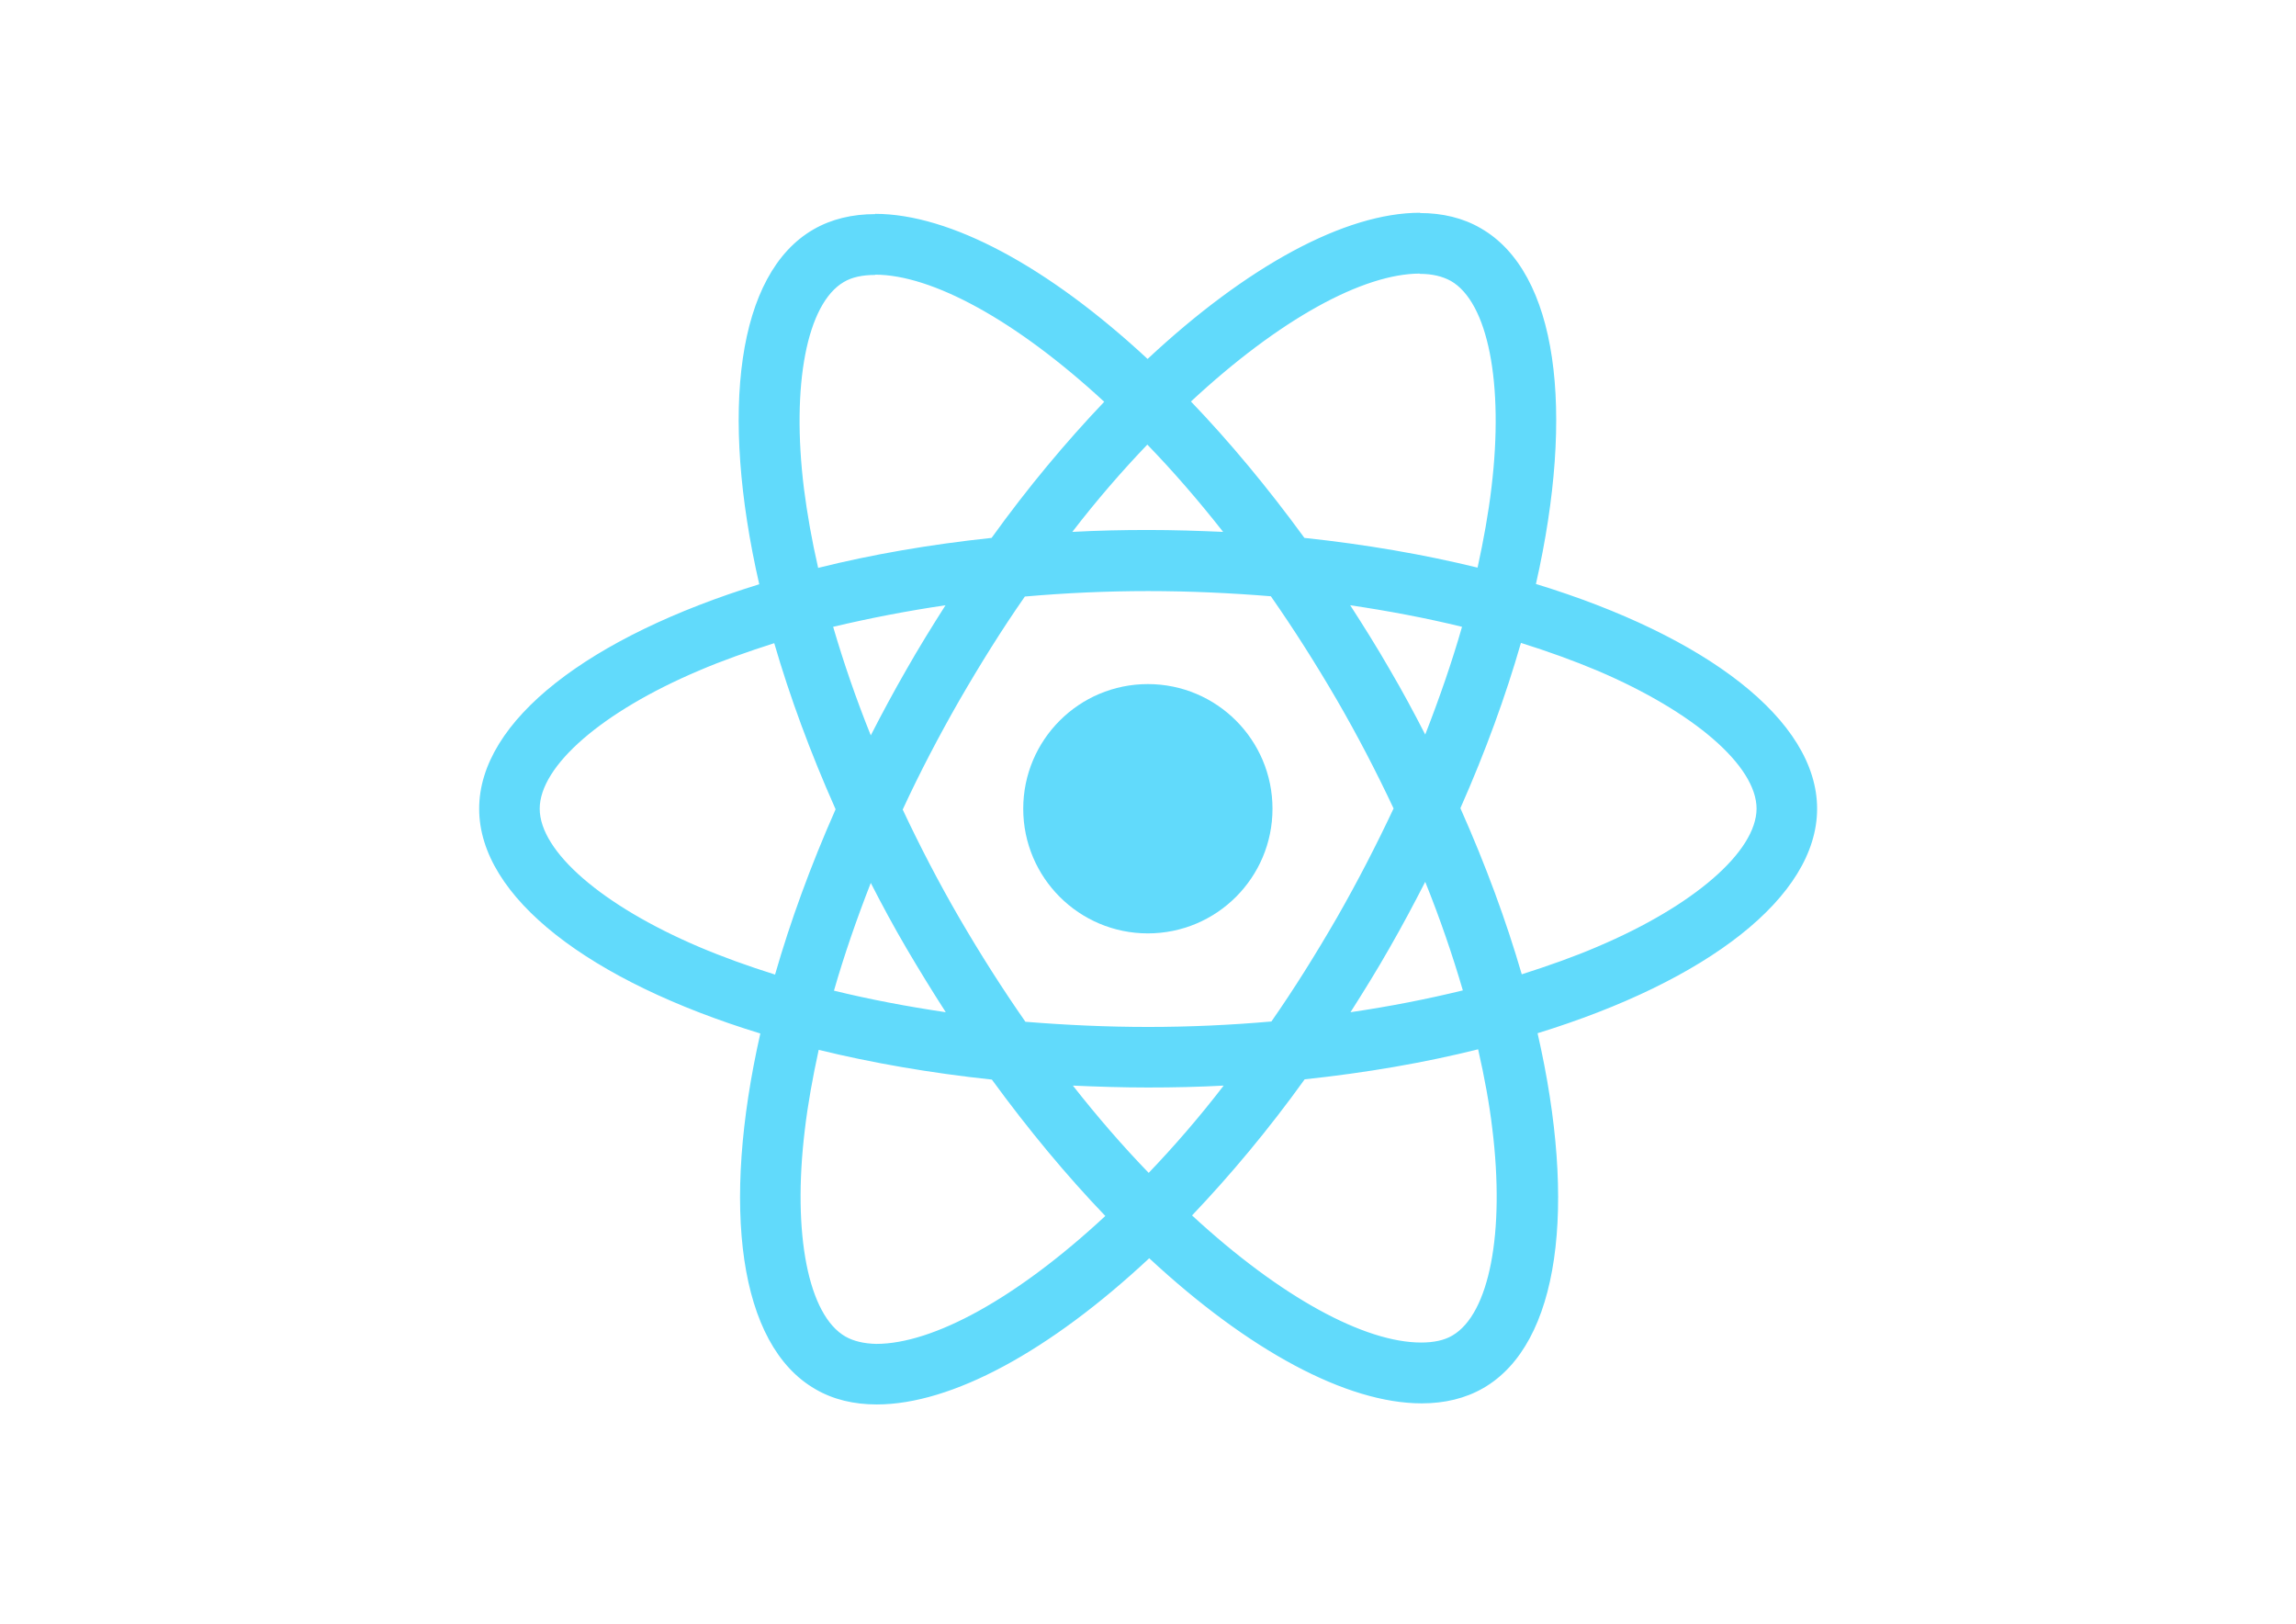
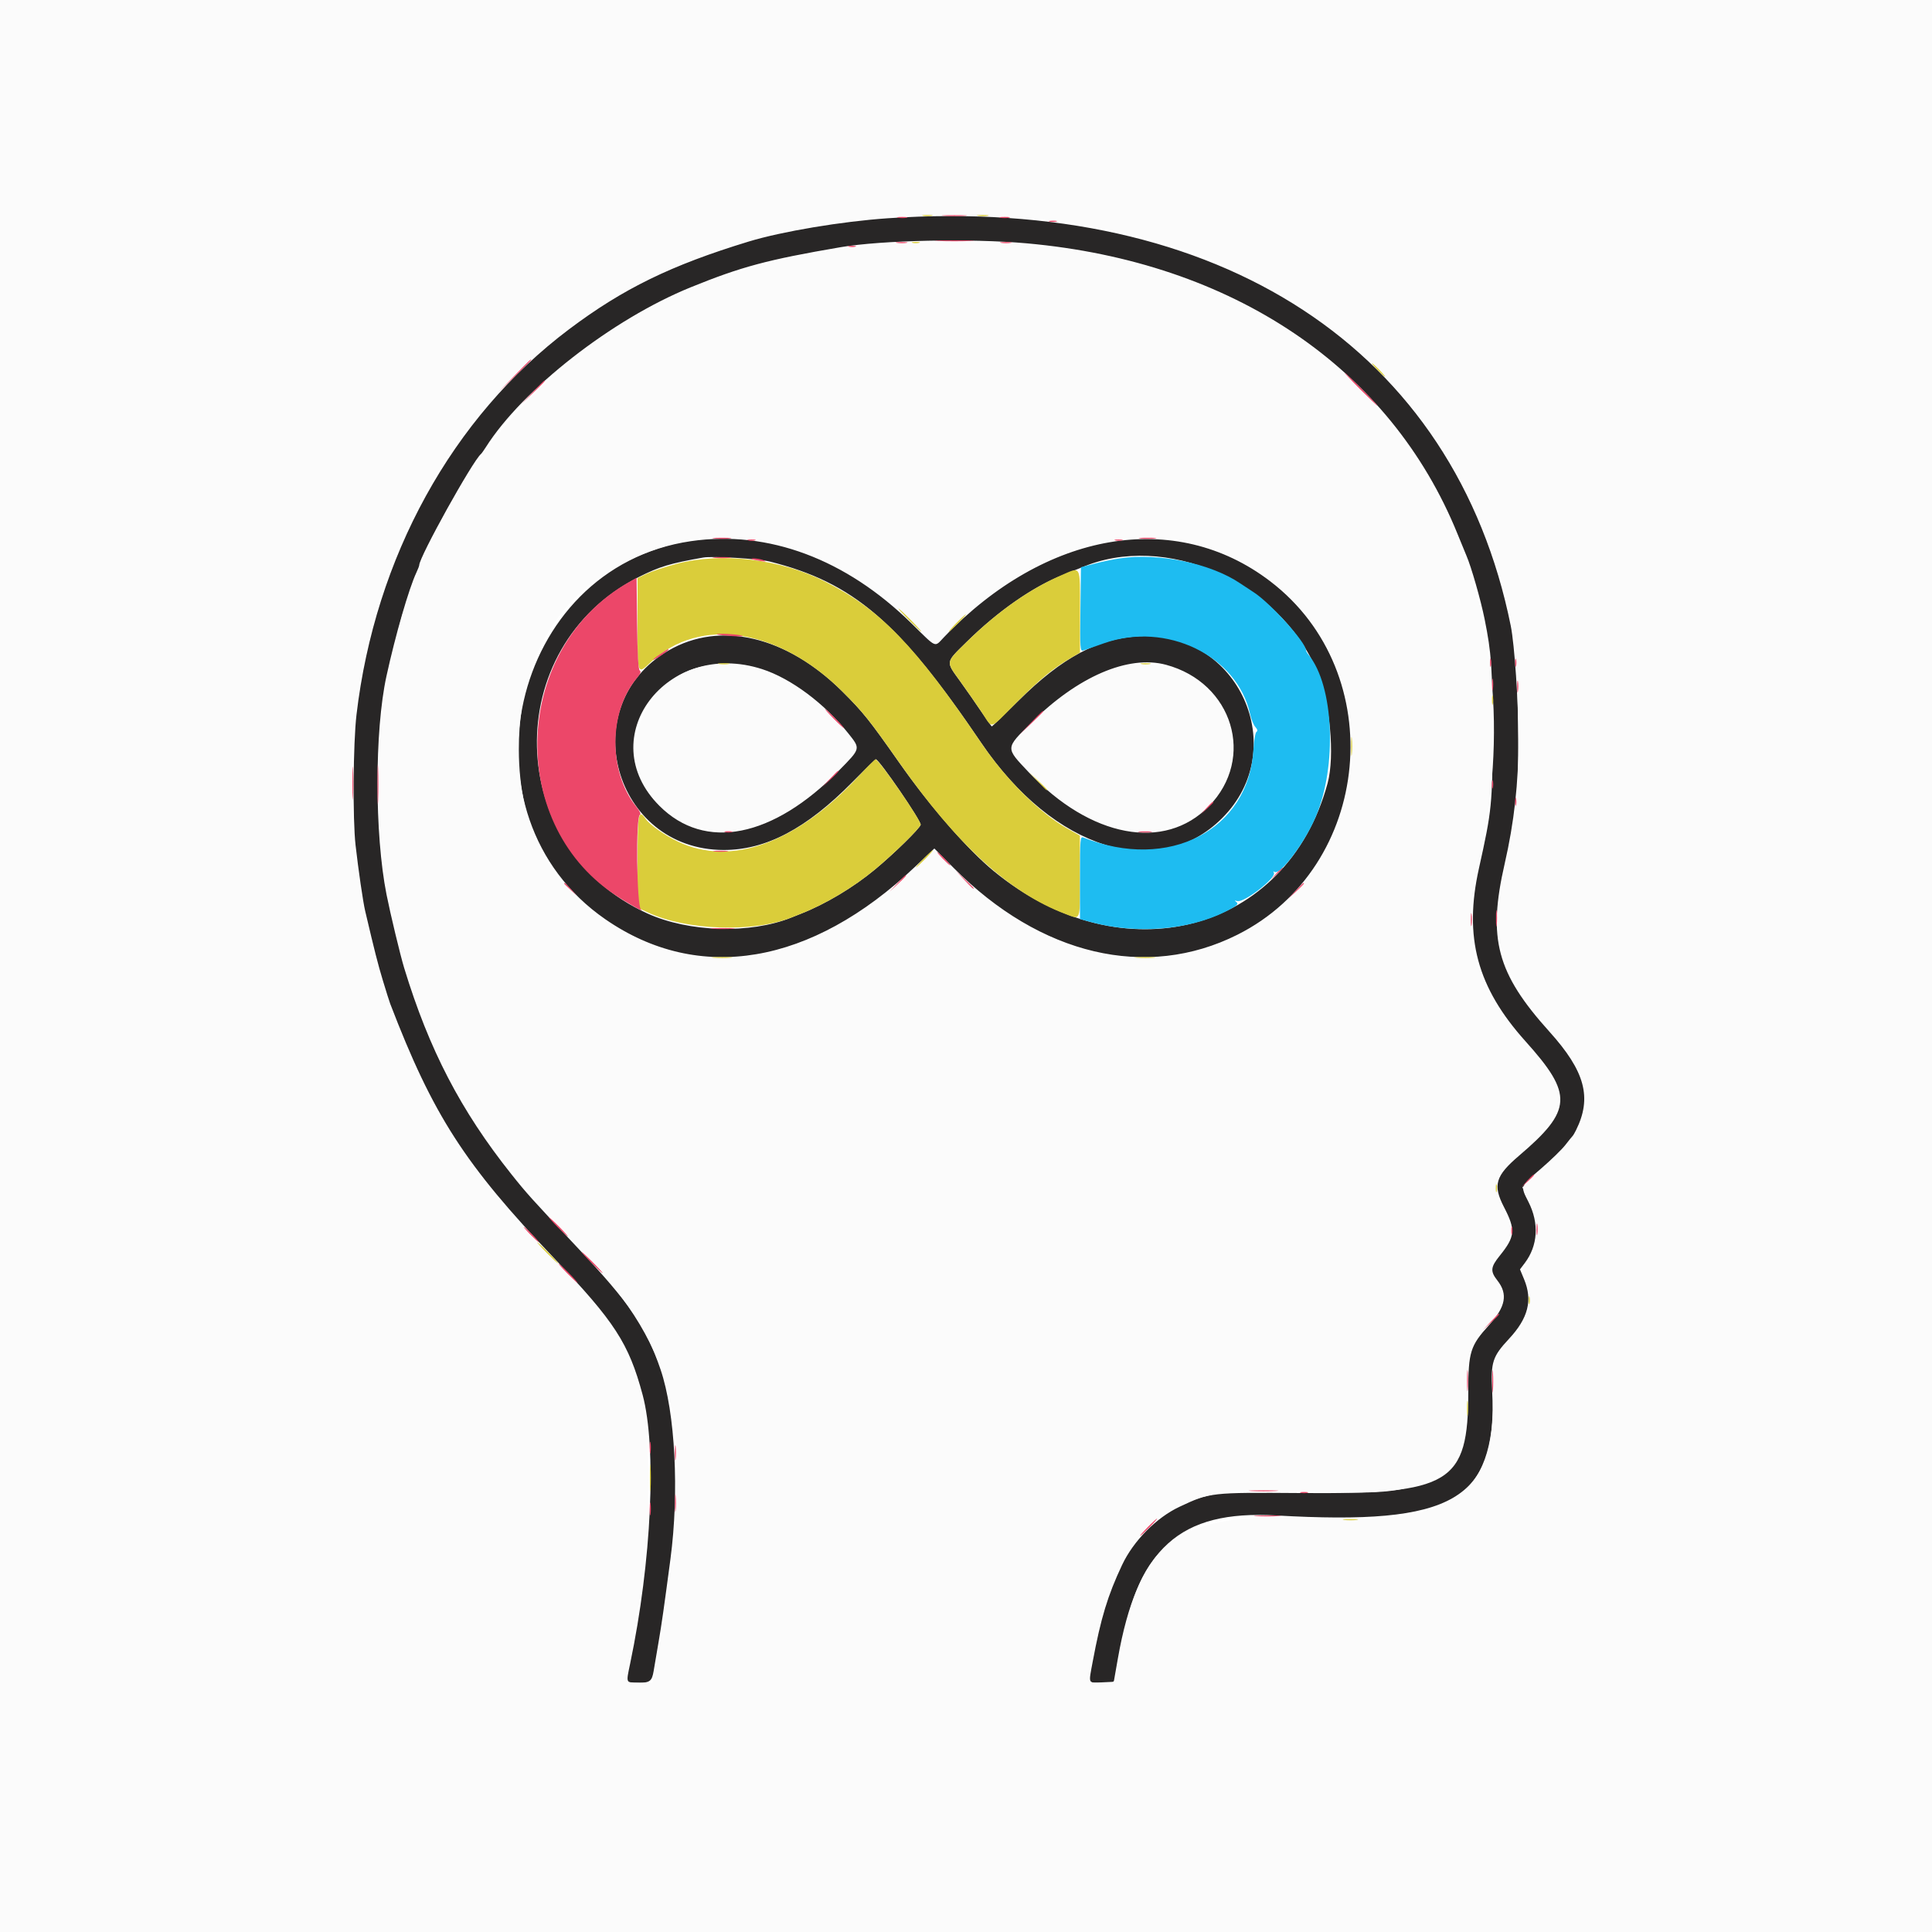
- <svg xmlns="http://www.w3.org/2000/svg" viewBox="0 0 841.9 595.3">
-   <g fill="#61DAFB">
-     <path d="M666.3 296.5c0-32.5-40.7-63.3-103.1-82.4 14.4-63.6 8-114.2-20.2-130.4-6.5-3.8-14.1-5.6-22.4-5.6v22.3c4.6 0 8.3.9 11.4 2.6 13.6 7.8 19.5 37.5 14.9 75.7-1.1 9.4-2.9 19.3-5.1 29.4-19.6-4.8-41-8.5-63.5-10.9-13.5-18.5-27.5-35.3-41.6-50 32.6-30.3 63.2-46.9 84-46.9V78c-27.5 0-63.5 19.6-99.9 53.6-36.4-33.8-72.4-53.2-99.9-53.2v22.3c20.7 0 51.4 16.5 84 46.6-14 14.7-28 31.4-41.3 49.9-22.6 2.4-44 6.1-63.6 11-2.3-10-4-19.7-5.2-29-4.7-38.2 1.1-67.9 14.6-75.8 3-1.8 6.9-2.6 11.5-2.6V78.5c-8.4 0-16 1.8-22.6 5.6-28.1 16.2-34.4 66.7-19.9 130.1-62.2 19.2-102.7 49.9-102.7 82.3 0 32.5 40.7 63.3 103.1 82.4-14.4 63.6-8 114.2 20.2 130.4 6.5 3.8 14.1 5.6 22.5 5.6 27.5 0 63.5-19.6 99.9-53.6 36.4 33.8 72.4 53.2 99.9 53.2 8.4 0 16-1.8 22.6-5.6 28.1-16.2 34.4-66.7 19.9-130.1 62-19.1 102.5-49.9 102.5-82.3zm-130.2-66.7c-3.7 12.9-8.3 26.2-13.5 39.5-4.1-8-8.4-16-13.1-24-4.6-8-9.5-15.8-14.4-23.4 14.2 2.1 27.9 4.7 41 7.9zm-45.8 106.5c-7.8 13.5-15.8 26.3-24.1 38.2-14.9 1.3-30 2-45.2 2-15.1 0-30.2-.7-45-1.9-8.3-11.9-16.4-24.6-24.2-38-7.6-13.1-14.5-26.4-20.8-39.8 6.2-13.4 13.2-26.8 20.7-39.9 7.8-13.5 15.8-26.3 24.1-38.2 14.9-1.3 30-2 45.2-2 15.1 0 30.2.7 45 1.9 8.3 11.9 16.4 24.6 24.2 38 7.6 13.1 14.5 26.4 20.8 39.8-6.3 13.4-13.2 26.8-20.7 39.9zm32.3-13c5.4 13.4 10 26.8 13.8 39.8-13.1 3.2-26.9 5.9-41.2 8 4.9-7.7 9.8-15.6 14.4-23.7 4.6-8 8.9-16.1 13-24.1zM421.2 430c-9.3-9.6-18.6-20.3-27.8-32 9 .4 18.2.7 27.5.7 9.4 0 18.7-.2 27.8-.7-9 11.7-18.3 22.4-27.5 32zm-74.4-58.9c-14.2-2.1-27.9-4.7-41-7.9 3.7-12.9 8.3-26.2 13.5-39.5 4.1 8 8.4 16 13.1 24 4.7 8 9.5 15.8 14.4 23.4zM420.7 163c9.3 9.6 18.6 20.3 27.8 32-9-.4-18.2-.7-27.5-.7-9.4 0-18.7.2-27.8.7 9-11.7 18.3-22.4 27.5-32zm-74 58.9c-4.9 7.7-9.8 15.6-14.4 23.7-4.6 8-8.9 16-13 24-5.4-13.4-10-26.8-13.8-39.8 13.1-3.1 26.9-5.8 41.2-7.9zm-90.5 125.2c-35.4-15.1-58.3-34.9-58.3-50.6 0-15.7 22.9-35.6 58.3-50.6 8.6-3.7 18-7 27.7-10.1 5.7 19.6 13.2 40 22.5 60.9-9.2 20.8-16.6 41.1-22.2 60.6-9.9-3.1-19.3-6.5-28-10.2zM310 490c-13.6-7.8-19.5-37.5-14.9-75.7 1.1-9.4 2.9-19.3 5.1-29.4 19.6 4.8 41 8.5 63.5 10.9 13.5 18.5 27.5 35.3 41.6 50-32.6 30.3-63.2 46.9-84 46.9-4.5-.1-8.3-1-11.3-2.7zm237.2-76.2c4.7 38.2-1.1 67.9-14.6 75.8-3 1.8-6.9 2.6-11.5 2.6-20.7 0-51.4-16.5-84-46.6 14-14.7 28-31.4 41.3-49.9 22.6-2.4 44-6.1 63.6-11 2.3 10.1 4.1 19.8 5.2 29.1zm38.5-66.7c-8.6 3.7-18 7-27.7 10.1-5.7-19.6-13.2-40-22.5-60.9 9.2-20.8 16.6-41.1 22.2-60.6 9.9 3.1 19.3 6.5 28.1 10.2 35.4 15.1 58.3 34.9 58.3 50.6-.1 15.7-23 35.6-58.4 50.6zM320.8 78.4z" />
-     <circle cx="420.9" cy="296.5" r="45.7" />
-     <path d="M520.5 78.1z" />
+ <svg xmlns="http://www.w3.org/2000/svg" id="svg" version="1.1" width="400" height="400" viewBox="0, 0, 400,400">
+   <g id="svgg">
+     <path id="path0" d="M183.800 45.187 C 174.320 45.832,161.874 47.917,155.000 50.011 C 138.937 54.906,128.993 59.764,117.800 68.183 C 93.643 86.353,77.642 115.381,73.804 148.000 C 73.114 153.863,73.002 169.602,73.612 174.973 C 74.197 180.126,75.160 186.724,75.601 188.600 C 77.574 196.993,78.222 199.539,79.266 203.000 C 79.930 205.200,80.611 207.360,80.780 207.800 C 89.658 230.915,96.209 241.091,114.651 260.414 C 127.270 273.636,130.180 278.121,133.037 288.748 C 135.999 299.765,134.909 323.266,130.451 344.492 C 129.597 348.555,129.527 348.400,132.218 348.400 C 134.540 348.400,134.977 348.063,135.326 346.000 C 135.456 345.230,135.915 342.530,136.345 340.000 C 137.047 335.874,137.384 333.517,138.808 322.800 C 140.654 308.913,139.800 292.469,136.771 283.563 C 133.745 274.668,130.512 269.946,119.253 257.980 C 109.999 248.145,109.011 247.047,105.867 243.097 C 95.396 229.944,88.843 217.334,83.680 200.400 C 82.879 197.775,80.832 189.257,80.026 185.200 C 77.544 172.706,77.537 151.322,80.010 140.000 C 81.871 131.481,84.639 121.901,86.211 118.540 C 86.535 117.846,86.800 117.158,86.800 117.010 C 86.800 115.336,97.852 95.433,99.578 94.000 C 99.710 93.890,100.161 93.260,100.579 92.600 C 108.205 80.565,126.755 66.084,143.000 59.484 C 153.535 55.204,158.849 53.781,174.000 51.186 C 182.549 49.722,200.988 49.338,212.600 50.383 C 255.315 54.225,287.866 76.203,301.783 110.600 C 302.584 112.580,303.398 114.560,303.591 115.000 C 304.582 117.258,306.569 124.186,307.376 128.200 C 308.789 135.221,309.000 138.293,309.000 151.800 C 309.000 166.526,308.879 167.729,306.194 179.800 C 303.020 194.073,305.816 204.448,315.845 215.600 C 325.736 226.600,325.557 229.848,314.542 239.238 C 309.588 243.461,309.028 245.363,311.392 249.932 C 313.829 254.640,313.708 256.016,310.509 259.976 C 308.598 262.341,308.515 263.204,310.019 265.115 C 312.225 267.919,311.737 270.554,308.315 274.318 C 304.397 278.629,304.001 279.891,303.993 288.111 C 303.974 307.172,300.412 309.341,269.499 309.121 C 250.551 308.985,250.561 308.984,244.200 311.964 C 239.415 314.206,234.668 319.014,232.317 324.001 C 229.339 330.319,227.920 334.985,226.235 344.000 C 225.346 348.758,225.215 348.457,228.099 348.319 L 230.597 348.200 231.440 343.400 C 235.460 320.523,244.199 312.615,264.200 313.758 C 301.008 315.861,310.086 310.608,308.934 287.871 C 308.636 282.008,309.015 280.851,312.424 277.191 C 316.407 272.916,317.350 269.193,315.549 264.858 L 314.697 262.810 315.684 261.505 C 318.420 257.885,318.700 253.263,316.450 248.836 C 314.765 245.520,314.698 245.701,318.980 242.017 C 321.059 240.228,323.350 238.008,324.070 237.082 C 324.790 236.157,325.474 235.310,325.590 235.200 C 325.706 235.090,326.025 234.550,326.298 234.000 C 329.651 227.248,328.184 221.800,320.808 213.614 C 309.856 201.461,307.965 194.360,311.534 178.800 C 313.496 170.244,314.401 162.073,314.395 152.973 C 314.389 145.498,313.560 133.392,312.794 129.600 C 301.229 72.328,252.605 40.509,183.800 45.187 M143.045 112.041 C 105.624 117.503,94.045 168.698,125.338 190.331 C 144.732 203.738,167.952 199.807,189.425 179.481 L 193.449 175.672 197.425 179.675 C 215.438 197.817,237.359 202.982,256.200 193.524 C 284.149 179.494,287.877 139.377,263.000 120.358 C 243.347 105.332,216.491 109.938,195.419 131.948 C 193.413 134.043,194.053 134.316,188.747 129.100 C 175.143 115.726,159.023 109.709,143.045 112.041 M159.389 116.268 C 176.710 120.617,186.118 128.692,203.188 153.862 C 218.151 175.927,239.721 182.656,253.015 169.405 C 267.429 155.038,256.410 130.628,235.999 131.712 C 227.251 132.176,220.013 136.027,210.837 145.098 C 207.887 148.014,205.418 150.400,205.349 150.400 C 205.281 150.400,204.290 149.005,203.147 147.300 C 202.005 145.595,200.020 142.744,198.735 140.964 C 195.787 136.880,195.725 137.249,200.100 132.942 C 206.688 126.456,213.946 121.417,220.200 118.985 C 221.740 118.386,223.360 117.739,223.800 117.548 C 241.147 109.998,264.848 120.363,272.675 138.923 C 275.364 145.297,276.412 156.491,274.855 162.200 C 266.391 193.231,232.443 202.175,205.800 180.393 C 200.403 175.980,192.573 166.997,186.164 157.861 C 179.968 149.031,178.685 147.427,174.405 143.165 C 162.893 131.702,149.112 128.457,138.400 134.688 C 118.795 146.091,127.031 175.922,149.800 175.980 C 158.571 176.002,166.956 171.587,176.470 161.937 C 179.039 159.332,181.228 157.200,181.335 157.200 C 182.002 157.200,190.824 170.095,190.612 170.762 C 190.344 171.607,185.159 176.684,181.200 179.977 C 176.694 183.726,170.916 187.181,165.800 189.187 C 165.360 189.359,164.475 189.713,163.833 189.972 C 155.354 193.400,142.598 193.029,134.000 189.105 C 104.323 175.562,103.346 133.954,132.363 119.411 C 136.595 117.290,138.793 116.630,145.600 115.434 C 147.526 115.095,157.001 115.668,159.389 116.268 M157.800 138.541 C 163.747 140.462,170.695 145.636,175.588 151.785 C 178.200 155.068,178.241 154.902,173.700 159.525 C 159.982 173.490,145.943 176.256,136.534 166.847 C 122.492 152.805,138.011 132.148,157.800 138.541 M241.400 137.634 C 255.259 141.357,260.004 156.993,250.287 166.924 C 241.098 176.316,225.762 173.425,212.999 159.895 C 208.116 154.720,208.100 155.040,213.500 149.649 C 223.087 140.078,233.616 135.543,241.400 137.634 " stroke="none" fill="#282626" fill-rule="evenodd" />
+     <path id="path1" d="M0.000 200.000 L 0.000 400.000 200.000 400.000 L 400.000 400.000 400.000 200.000 L 400.000 0.000 200.000 0.000 L 0.000 0.000 0.000 200.000 M215.600 45.379 C 222.996 46.187,225.404 46.587,232.800 48.235 C 238.833 49.579,247.197 52.226,252.000 54.311 C 256.122 56.100,262.788 59.424,264.668 60.626 C 265.849 61.382,266.923 62.000,267.055 62.000 C 267.495 62.000,273.753 66.500,277.400 69.438 C 292.688 81.755,304.270 98.854,310.160 117.800 C 313.419 128.284,314.065 133.233,314.283 149.400 C 314.498 165.313,314.156 168.735,310.971 182.600 C 308.489 193.400,311.054 201.876,319.900 212.110 C 331.817 225.898,331.425 231.489,317.693 243.614 L 315.185 245.828 316.675 248.731 C 319.109 253.475,318.740 258.752,315.742 262.064 C 315.174 262.692,315.183 262.928,315.841 264.651 C 317.528 269.068,316.499 273.577,313.036 276.945 C 309.369 280.512,309.201 281.044,309.194 289.092 C 309.177 310.125,300.763 315.745,271.400 314.340 C 243.771 313.017,235.838 318.755,231.792 342.984 C 230.798 348.934,231.146 348.400,228.259 348.400 C 225.100 348.400,225.240 348.611,225.852 344.762 C 230.182 317.551,240.707 307.577,264.056 308.556 C 284.658 309.420,288.686 309.211,294.749 306.964 C 301.753 304.368,303.233 301.464,303.602 289.600 C 303.749 284.870,304.008 280.640,304.177 280.200 C 305.154 277.665,305.867 276.572,308.198 274.032 C 311.757 270.154,312.020 268.421,309.593 264.840 C 308.057 262.574,308.068 262.480,310.199 259.864 C 313.339 256.011,313.467 254.772,311.200 250.200 C 308.832 245.425,309.236 243.596,313.479 239.880 C 324.707 230.048,325.326 226.812,317.644 218.093 C 304.800 203.514,302.430 195.339,306.193 178.600 C 318.172 125.316,294.933 77.314,248.200 58.811 C 217.597 46.695,173.594 47.101,143.000 59.782 C 116.402 70.807,94.981 93.875,85.224 122.000 C 84.728 123.430,84.162 124.960,83.967 125.400 C 82.629 128.421,80.001 141.012,78.808 150.116 C 78.282 154.134,78.280 170.241,78.805 174.284 C 79.838 182.239,80.111 184.050,80.810 187.623 C 86.110 214.704,96.749 234.192,118.573 256.800 C 139.640 278.623,143.488 293.250,138.041 330.800 C 137.834 332.230,137.471 334.750,137.234 336.400 C 136.998 338.050,136.419 341.425,135.948 343.900 L 135.092 348.400 132.346 348.400 C 130.748 348.400,129.600 348.230,129.600 347.992 C 129.600 347.768,130.121 344.663,130.758 341.092 C 131.395 337.522,132.212 332.350,132.572 329.600 C 132.933 326.850,133.444 323.160,133.707 321.400 C 134.502 316.078,134.356 296.165,133.490 291.916 C 131.258 280.960,127.061 273.696,116.790 263.012 C 109.313 255.234,106.859 252.569,103.524 248.600 C 100.790 245.346,94.000 236.261,94.000 235.856 C 94.000 235.765,93.299 234.636,92.443 233.346 C 86.737 224.749,79.707 207.415,76.649 194.400 C 61.002 127.821,94.731 65.973,155.600 49.629 C 162.709 47.721,162.893 47.683,173.200 45.994 C 175.091 45.684,178.445 45.388,188.600 44.633 C 192.758 44.325,210.417 44.812,215.600 45.379 M160.000 112.358 C 170.644 114.763,180.079 120.169,189.200 129.089 C 194.200 133.979,193.030 133.862,197.159 129.890 C 217.768 110.068,241.323 105.734,260.438 118.248 C 288.056 136.329,285.961 178.353,256.683 193.563 C 254.658 194.616,252.640 195.586,252.200 195.719 C 244.161 198.148,239.201 198.730,232.289 198.055 C 229.600 197.792,226.860 197.413,226.200 197.211 C 225.540 197.010,223.663 196.452,222.029 195.972 C 214.293 193.699,204.898 187.670,197.608 180.300 L 193.415 176.061 189.804 179.531 C 168.772 199.738,145.673 203.929,125.964 191.112 C 113.554 183.042,107.457 171.236,107.420 155.200 C 107.364 131.342,120.788 115.623,144.800 111.426 C 147.069 111.030,156.744 111.623,160.000 112.358 M146.000 137.879 C 133.651 139.973,127.245 155.556,134.961 164.732 C 144.287 175.823,158.404 174.197,172.359 160.422 C 178.419 154.441,178.104 155.305,175.420 152.024 C 166.654 141.310,155.993 136.184,146.000 137.879 M232.514 137.996 C 226.365 139.300,217.147 145.535,211.174 152.431 C 208.730 155.251,208.601 154.847,213.619 160.148 C 226.178 173.415,240.927 175.890,250.415 166.324 C 262.608 154.030,250.116 134.263,232.514 137.996 " stroke="none" fill="#fbfbfb" fill-rule="evenodd" />
+     <path id="path2" d="M191.100 44.682 C 191.595 44.778,192.405 44.778,192.900 44.682 C 193.395 44.587,192.990 44.509,192.000 44.509 C 191.010 44.509,190.605 44.587,191.100 44.682 M202.505 44.687 C 203.114 44.779,204.014 44.777,204.505 44.682 C 204.997 44.587,204.500 44.511,203.400 44.514 C 202.300 44.517,201.897 44.595,202.505 44.687 M188.900 50.276 C 189.285 50.376,189.915 50.376,190.300 50.276 C 190.685 50.175,190.370 50.093,189.600 50.093 C 188.830 50.093,188.515 50.175,188.900 50.276 M285.200 76.600 C 285.946 77.370,286.647 78.000,286.757 78.000 C 286.867 78.000,286.346 77.370,285.600 76.600 C 284.854 75.830,284.153 75.200,284.043 75.200 C 283.933 75.200,284.454 75.830,285.200 76.600 M140.000 116.757 C 137.690 117.373,134.945 118.285,133.900 118.783 L 132.000 119.688 132.000 129.244 C 132.000 139.974,131.915 139.738,134.810 137.030 C 144.932 127.561,161.246 130.101,174.428 143.197 C 178.682 147.423,179.966 149.028,186.164 157.861 C 198.085 174.853,209.017 184.837,220.460 189.186 C 223.825 190.465,223.601 191.014,223.591 181.500 L 223.581 173.000 220.846 171.462 C 215.270 168.326,208.256 161.336,203.188 153.862 C 189.433 133.580,182.231 126.147,170.728 120.364 C 161.432 115.690,149.329 114.269,140.000 116.757 M219.600 119.158 C 213.151 121.961,206.427 126.713,200.100 132.942 C 195.725 137.249,195.787 136.880,198.735 140.964 C 200.020 142.744,202.005 145.595,203.147 147.300 C 205.658 151.047,204.608 151.311,210.459 145.459 C 215.353 140.565,218.025 138.372,221.700 136.231 L 223.600 135.124 223.600 126.562 C 223.600 116.714,223.909 117.286,219.600 119.158 M188.200 128.400 C 189.506 129.720,190.665 130.800,190.775 130.800 C 190.885 130.800,189.906 129.720,188.600 128.400 C 187.294 127.080,186.135 126.000,186.025 126.000 C 185.915 126.000,186.894 127.080,188.200 128.400 M198.000 129.000 C 197.028 129.990,196.323 130.800,196.433 130.800 C 196.543 130.800,197.428 129.990,198.400 129.000 C 199.372 128.010,200.077 127.200,199.967 127.200 C 199.857 127.200,198.972 128.010,198.000 129.000 M148.905 137.487 C 149.514 137.579,150.414 137.577,150.905 137.482 C 151.397 137.387,150.900 137.311,149.800 137.314 C 148.700 137.317,148.297 137.395,148.905 137.487 M236.300 137.482 C 236.795 137.578,237.605 137.578,238.100 137.482 C 238.595 137.387,238.190 137.309,237.200 137.309 C 236.210 137.309,235.805 137.387,236.300 137.482 M308.901 145.000 C 308.905 145.880,308.987 146.193,309.083 145.695 C 309.179 145.198,309.175 144.478,309.075 144.095 C 308.975 143.713,308.896 144.120,308.901 145.000 M279.737 154.600 C 279.739 156.360,279.809 157.030,279.893 156.089 C 279.978 155.149,279.977 153.709,279.891 152.889 C 279.805 152.070,279.736 152.840,279.737 154.600 M177.654 160.827 C 164.864 174.576,151.337 179.454,140.400 174.263 C 137.634 172.951,134.543 170.782,133.679 169.548 C 132.186 167.417,132.000 168.392,132.000 178.353 L 132.000 187.906 134.100 188.897 C 142.037 192.644,155.950 193.132,163.896 189.943 C 164.503 189.700,165.360 189.359,165.800 189.187 C 170.916 187.181,176.694 183.726,181.200 179.977 C 185.159 176.684,190.344 171.607,190.612 170.762 C 190.840 170.044,181.959 157.175,181.265 157.215 C 181.119 157.224,179.494 158.849,177.654 160.827 M214.783 161.700 C 215.764 162.745,216.619 163.600,216.683 163.600 C 216.984 163.600,216.666 163.241,214.900 161.583 L 213.000 159.800 214.783 161.700 M191.200 177.800 C 190.228 178.790,189.523 179.600,189.633 179.600 C 189.743 179.600,190.628 178.790,191.600 177.800 C 192.572 176.810,193.277 176.000,193.167 176.000 C 193.057 176.000,192.172 176.810,191.200 177.800 M147.712 198.295 C 148.764 198.377,150.384 198.376,151.312 198.292 C 152.240 198.208,151.380 198.141,149.400 198.142 C 147.420 198.143,146.660 198.212,147.712 198.295 M235.312 198.295 C 236.364 198.377,237.984 198.376,238.912 198.292 C 239.840 198.208,238.980 198.141,237.000 198.142 C 235.020 198.143,234.260 198.212,235.312 198.295 M309.693 246.000 C 309.693 246.770,309.775 247.085,309.876 246.700 C 309.976 246.315,309.976 245.685,309.876 245.300 C 309.775 244.915,309.693 245.230,309.693 246.000 M113.200 259.400 C 114.395 260.610,115.463 261.600,115.573 261.600 C 115.683 261.600,114.795 260.610,113.600 259.400 C 112.405 258.190,111.337 257.200,111.227 257.200 C 111.117 257.200,112.005 258.190,113.200 259.400 M316.493 269.200 C 316.493 269.970,316.575 270.285,316.676 269.900 C 316.776 269.515,316.776 268.885,316.676 268.500 C 316.575 268.115,316.493 268.430,316.493 269.200 M303.728 291.600 C 303.728 293.030,303.801 293.615,303.889 292.900 C 303.978 292.185,303.978 291.015,303.889 290.300 C 303.801 289.585,303.728 290.170,303.728 291.600 M134.551 306.000 C 134.551 308.530,134.616 309.565,134.696 308.300 C 134.775 307.035,134.775 304.965,134.696 303.700 C 134.616 302.435,134.551 303.470,134.551 306.000 M278.300 314.689 C 279.015 314.778,280.185 314.778,280.900 314.689 C 281.615 314.601,281.030 314.528,279.600 314.528 C 278.170 314.528,277.585 314.601,278.300 314.689 " stroke="none" fill="#dacd3a" fill-rule="evenodd" />
+     <path id="path3" d="M195.500 44.695 C 196.655 44.776,198.545 44.776,199.700 44.695 C 200.855 44.614,199.910 44.548,197.600 44.548 C 195.290 44.548,194.345 44.614,195.500 44.695 M185.900 45.082 C 186.395 45.178,187.205 45.178,187.700 45.082 C 188.195 44.987,187.790 44.909,186.800 44.909 C 185.810 44.909,185.405 44.987,185.900 45.082 M207.100 45.082 C 207.595 45.178,208.405 45.178,208.900 45.082 C 209.395 44.987,208.990 44.909,208.000 44.909 C 207.010 44.909,206.605 44.987,207.100 45.082 M217.300 45.876 C 217.685 45.976,218.315 45.976,218.700 45.876 C 219.085 45.775,218.770 45.693,218.000 45.693 C 217.230 45.693,216.915 45.775,217.300 45.876 M194.300 49.898 C 196.115 49.972,199.085 49.972,200.900 49.898 C 202.715 49.823,201.230 49.763,197.600 49.763 C 193.970 49.763,192.485 49.823,194.300 49.898 M185.705 50.287 C 186.314 50.379,187.214 50.377,187.705 50.282 C 188.197 50.187,187.700 50.111,186.600 50.114 C 185.500 50.117,185.097 50.195,185.705 50.287 M207.305 50.287 C 207.914 50.379,208.814 50.377,209.305 50.282 C 209.797 50.187,209.300 50.111,208.200 50.114 C 207.100 50.117,206.697 50.195,207.305 50.287 M175.700 51.076 C 176.085 51.176,176.715 51.176,177.100 51.076 C 177.485 50.975,177.170 50.893,176.400 50.893 C 175.630 50.893,175.315 50.975,175.700 51.076 M106.391 77.900 L 103.000 81.400 106.500 78.009 C 108.425 76.144,110.000 74.569,110.000 74.509 C 110.000 74.218,109.541 74.649,106.391 77.900 M281.600 80.600 C 283.460 82.470,285.072 84.000,285.182 84.000 C 285.292 84.000,283.860 82.470,282.000 80.600 C 280.140 78.730,278.528 77.200,278.418 77.200 C 278.308 77.200,279.740 78.730,281.600 80.600 M110.187 81.300 L 107.800 83.800 110.300 81.413 C 112.622 79.195,112.983 78.800,112.687 78.800 C 112.626 78.800,111.501 79.925,110.187 81.300 M147.911 111.493 C 148.851 111.578,150.291 111.577,151.111 111.491 C 151.930 111.405,151.160 111.336,149.400 111.337 C 147.640 111.339,146.970 111.409,147.911 111.493 M236.100 111.491 C 236.925 111.578,238.275 111.578,239.100 111.491 C 239.925 111.405,239.250 111.334,237.600 111.334 C 235.950 111.334,235.275 111.405,236.100 111.491 M154.900 111.876 C 155.285 111.976,155.915 111.976,156.300 111.876 C 156.685 111.775,156.370 111.693,155.600 111.693 C 154.830 111.693,154.515 111.775,154.900 111.876 M230.900 111.876 C 231.285 111.976,231.915 111.976,232.300 111.876 C 232.685 111.775,232.370 111.693,231.600 111.693 C 230.830 111.693,230.515 111.775,230.900 111.876 M147.911 115.493 C 148.851 115.578,150.291 115.577,151.111 115.491 C 151.930 115.405,151.160 115.336,149.400 115.337 C 147.640 115.339,146.970 115.409,147.911 115.493 M155.633 115.747 C 155.725 115.828,156.520 116.004,157.400 116.138 C 158.515 116.307,158.758 116.271,158.200 116.019 C 157.432 115.671,155.290 115.444,155.633 115.747 M130.162 120.553 C 106.340 134.088,104.668 170.004,127.154 185.157 C 129.718 186.885,133.754 189.167,132.700 188.292 C 131.818 187.561,131.608 168.997,132.478 168.707 C 132.779 168.607,132.490 167.965,131.696 166.974 C 125.941 159.791,126.010 147.354,131.844 140.421 C 132.583 139.542,132.785 139.038,132.473 138.845 C 132.155 138.648,131.982 135.671,131.907 129.092 L 131.800 119.622 130.162 120.553 M148.433 131.345 C 148.525 131.424,149.950 131.583,151.600 131.697 C 153.293 131.814,154.164 131.769,153.600 131.592 C 152.608 131.282,148.113 131.067,148.433 131.345 M136.693 135.414 C 135.872 135.972,135.200 136.515,135.200 136.620 C 135.200 136.725,135.920 136.335,136.800 135.753 C 138.197 134.828,138.670 134.400,138.293 134.400 C 138.234 134.400,137.514 134.856,136.693 135.414 M308.493 137.200 C 308.493 137.970,308.575 138.285,308.676 137.900 C 308.776 137.515,308.776 136.885,308.676 136.500 C 308.575 136.115,308.493 136.430,308.493 137.200 M313.693 137.200 C 313.693 137.970,313.775 138.285,313.876 137.900 C 313.976 137.515,313.976 136.885,313.876 136.500 C 313.775 136.115,313.693 136.430,313.693 137.200 M308.914 141.800 C 308.917 142.900,308.995 143.303,309.087 142.695 C 309.179 142.086,309.177 141.186,309.082 140.695 C 308.987 140.203,308.911 140.700,308.914 141.800 M314.114 142.200 C 314.117 143.300,314.195 143.703,314.287 143.095 C 314.379 142.486,314.377 141.586,314.282 141.095 C 314.187 140.603,314.111 141.100,314.114 142.200 M172.600 148.800 C 173.683 149.900,174.660 150.800,174.770 150.800 C 174.880 150.800,174.083 149.900,173.000 148.800 C 171.917 147.700,170.940 146.800,170.830 146.800 C 170.720 146.800,171.517 147.700,172.600 148.800 M213.387 149.700 L 211.000 152.200 213.500 149.813 C 214.875 148.499,216.000 147.374,216.000 147.313 C 216.000 147.017,215.605 147.378,213.387 149.700 M78.163 162.400 C 78.163 166.030,78.223 167.515,78.298 165.700 C 78.372 163.885,78.372 160.915,78.298 159.100 C 78.223 157.285,78.163 158.770,78.163 162.400 M72.958 162.200 C 72.958 165.280,73.021 166.487,73.097 164.882 C 73.173 163.278,73.173 160.758,73.096 159.282 C 73.019 157.807,72.957 159.120,72.958 162.200 M171.781 161.300 L 170.200 163.000 171.900 161.419 C 173.481 159.948,173.784 159.600,173.481 159.600 C 173.416 159.600,172.651 160.365,171.781 161.300 M308.893 162.400 C 308.893 163.170,308.975 163.485,309.076 163.100 C 309.176 162.715,309.176 162.085,309.076 161.700 C 308.975 161.315,308.893 161.630,308.893 162.400 M313.693 166.000 C 313.693 166.770,313.775 167.085,313.876 166.700 C 313.976 166.315,313.976 165.685,313.876 165.300 C 313.775 164.915,313.693 165.230,313.693 166.000 M249.775 167.300 L 248.600 168.600 249.900 167.425 C 250.615 166.779,251.200 166.194,251.200 166.125 C 251.200 165.816,250.870 166.088,249.775 167.300 M150.100 172.276 C 150.485 172.376,151.115 172.376,151.500 172.276 C 151.885 172.175,151.570 172.093,150.800 172.093 C 150.030 172.093,149.715 172.175,150.100 172.276 M235.907 172.290 C 236.626 172.379,237.706 172.377,238.307 172.286 C 238.908 172.195,238.320 172.122,237.000 172.124 C 235.680 172.126,235.188 172.201,235.907 172.290 M147.900 176.289 C 148.615 176.378,149.785 176.378,150.500 176.289 C 151.215 176.201,150.630 176.128,149.200 176.128 C 147.770 176.128,147.185 176.201,147.900 176.289 M195.200 177.800 C 195.946 178.570,196.647 179.200,196.757 179.200 C 196.867 179.200,196.346 178.570,195.600 177.800 C 194.854 177.030,194.153 176.400,194.043 176.400 C 193.933 176.400,194.454 177.030,195.200 177.800 M264.175 180.900 L 263.000 182.200 264.300 181.025 C 265.015 180.379,265.600 179.794,265.600 179.725 C 265.600 179.416,265.270 179.688,264.175 180.900 M199.583 182.100 C 201.241 183.866,201.600 184.184,201.600 183.883 C 201.600 183.819,200.745 182.964,199.700 181.983 L 197.800 180.200 199.583 182.100 M185.781 182.900 L 184.200 184.600 185.900 183.019 C 187.481 181.548,187.784 181.200,187.481 181.200 C 187.416 181.200,186.651 181.965,185.781 182.900 M116.800 182.925 C 116.800 182.994,117.385 183.579,118.100 184.225 L 119.400 185.400 118.225 184.100 C 117.130 182.888,116.800 182.616,116.800 182.925 M268.181 184.500 L 266.600 186.200 268.300 184.619 C 269.881 183.148,270.184 182.800,269.881 182.800 C 269.816 182.800,269.051 183.565,268.181 184.500 M309.731 190.200 C 309.733 191.740,309.805 192.321,309.892 191.491 C 309.979 190.661,309.977 189.401,309.889 188.691 C 309.800 187.981,309.729 188.660,309.731 190.200 M304.520 190.400 C 304.520 191.610,304.595 192.105,304.687 191.500 C 304.778 190.895,304.778 189.905,304.687 189.300 C 304.595 188.695,304.520 189.190,304.520 190.400 M147.500 192.295 C 148.655 192.376,150.545 192.376,151.700 192.295 C 152.855 192.214,151.910 192.148,149.600 192.148 C 147.290 192.148,146.345 192.214,147.500 192.295 M316.175 244.500 L 315.000 245.800 316.300 244.625 C 317.015 243.979,317.600 243.394,317.600 243.325 C 317.600 243.016,317.270 243.288,316.175 244.500 M115.400 254.000 C 116.483 255.100,117.460 256.000,117.570 256.000 C 117.680 256.000,116.883 255.100,115.800 254.000 C 114.717 252.900,113.740 252.000,113.630 252.000 C 113.520 252.000,114.317 252.900,115.400 254.000 M318.114 254.600 C 318.117 255.700,318.195 256.103,318.287 255.495 C 318.379 254.886,318.377 253.986,318.282 253.495 C 318.187 253.003,318.111 253.500,318.114 254.600 M312.893 254.800 C 312.893 255.570,312.975 255.885,313.076 255.500 C 313.176 255.115,313.176 254.485,313.076 254.100 C 312.975 253.715,312.893 254.030,312.893 254.800 M109.800 255.600 C 110.659 256.480,111.452 257.200,111.562 257.200 C 111.672 257.200,111.059 256.480,110.200 255.600 C 109.341 254.720,108.548 254.000,108.438 254.000 C 108.328 254.000,108.941 254.720,109.800 255.600 M122.400 261.400 C 123.595 262.610,124.663 263.600,124.773 263.600 C 124.883 263.600,123.995 262.610,122.800 261.400 C 121.605 260.190,120.537 259.200,120.427 259.200 C 120.317 259.200,121.205 260.190,122.400 261.400 M117.400 263.600 C 118.483 264.700,119.460 265.600,119.570 265.600 C 119.680 265.600,118.883 264.700,117.800 263.600 C 116.717 262.500,115.740 261.600,115.630 261.600 C 115.520 261.600,116.317 262.500,117.400 263.600 M308.581 273.700 L 307.000 275.400 308.700 273.819 C 310.281 272.348,310.584 272.000,310.281 272.000 C 310.216 272.000,309.451 272.765,308.581 273.700 M303.742 285.800 C 303.741 287.780,303.808 288.640,303.892 287.712 C 303.976 286.784,303.977 285.164,303.895 284.112 C 303.812 283.060,303.743 283.820,303.742 285.800 M308.944 286.000 C 308.944 288.090,309.012 288.945,309.094 287.900 C 309.176 286.855,309.176 285.145,309.094 284.100 C 309.012 283.055,308.944 283.910,308.944 286.000 M134.514 299.800 C 134.517 300.900,134.595 301.303,134.687 300.695 C 134.779 300.086,134.777 299.186,134.682 298.695 C 134.587 298.203,134.511 298.700,134.514 299.800 M139.728 300.800 C 139.728 302.230,139.801 302.815,139.889 302.100 C 139.978 301.385,139.978 300.215,139.889 299.500 C 139.801 298.785,139.728 299.370,139.728 300.800 M139.734 311.200 C 139.734 312.850,139.805 313.525,139.891 312.700 C 139.978 311.875,139.978 310.525,139.891 309.700 C 139.805 308.875,139.734 309.550,139.734 311.200 M259.100 308.696 C 260.475 308.774,262.725 308.774,264.100 308.696 C 265.475 308.618,264.350 308.554,261.600 308.554 C 258.850 308.554,257.725 308.618,259.100 308.696 M269.300 309.076 C 269.685 309.176,270.315 309.176,270.700 309.076 C 271.085 308.975,270.770 308.893,270.000 308.893 C 269.230 308.893,268.915 308.975,269.300 309.076 M134.520 312.400 C 134.520 313.610,134.595 314.105,134.687 313.500 C 134.778 312.895,134.778 311.905,134.687 311.300 C 134.595 310.695,134.520 311.190,134.520 312.400 M260.100 313.896 C 261.365 313.975,263.435 313.975,264.700 313.896 C 265.965 313.816,264.930 313.751,262.400 313.751 C 259.870 313.751,258.835 313.816,260.100 313.896 M237.600 316.200 C 236.628 317.190,235.923 318.000,236.033 318.000 C 236.143 318.000,237.028 317.190,238.000 316.200 C 238.972 315.210,239.677 314.400,239.567 314.400 C 239.457 314.400,238.572 315.210,237.600 316.200 " stroke="none" fill="#ec4769" fill-rule="evenodd" />
+     <path id="path4" d="M231.800 115.606 C 230.480 115.802,228.140 116.294,226.600 116.699 L 223.800 117.435 223.692 126.166 C 223.591 134.363,223.627 134.884,224.292 134.675 C 224.681 134.552,226.603 133.882,228.563 133.185 C 241.425 128.610,256.129 135.712,258.804 147.794 C 259.047 148.890,259.543 150.116,259.907 150.518 C 260.351 151.009,260.426 151.339,260.136 151.524 C 259.898 151.676,259.616 153.330,259.510 155.200 C 258.563 171.864,241.928 180.461,224.300 173.395 C 223.646 173.133,223.600 173.683,223.600 181.704 L 223.600 190.295 225.900 190.920 C 235.198 193.448,246.094 192.589,253.771 188.723 C 256.169 187.516,256.553 187.153,255.919 186.698 C 255.549 186.432,255.610 186.393,256.132 186.562 C 257.508 187.008,264.343 181.720,263.743 180.674 C 263.594 180.413,263.615 180.329,263.789 180.487 C 264.869 181.462,270.068 174.615,272.388 169.164 C 276.901 158.560,276.175 141.922,270.922 135.569 C 270.635 135.221,270.400 134.808,270.400 134.649 C 270.400 133.038,263.083 124.908,259.589 122.637 C 258.605 121.998,257.341 121.164,256.780 120.785 C 250.637 116.628,239.903 114.402,231.800 115.606 " stroke="none" fill="#1ebcf1" fill-rule="evenodd" />
  </g>
</svg>
